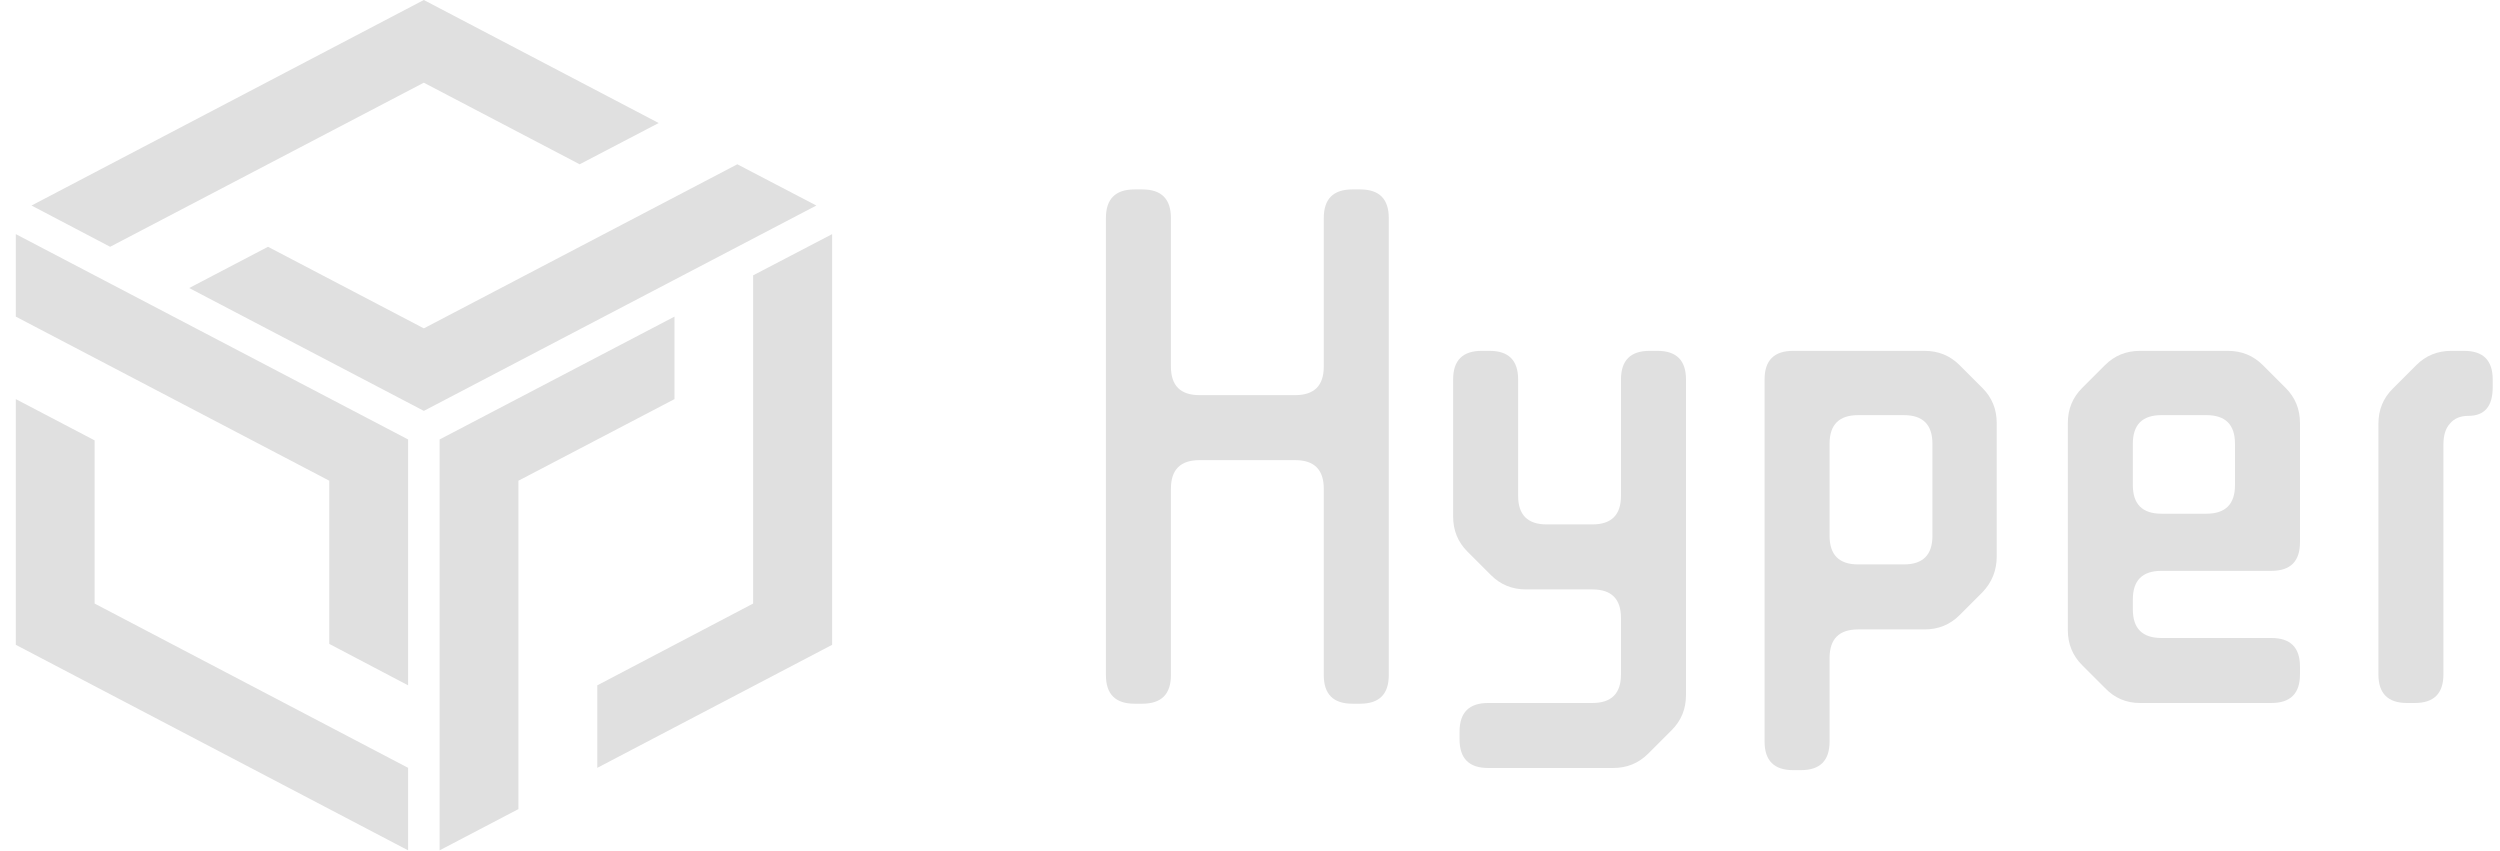
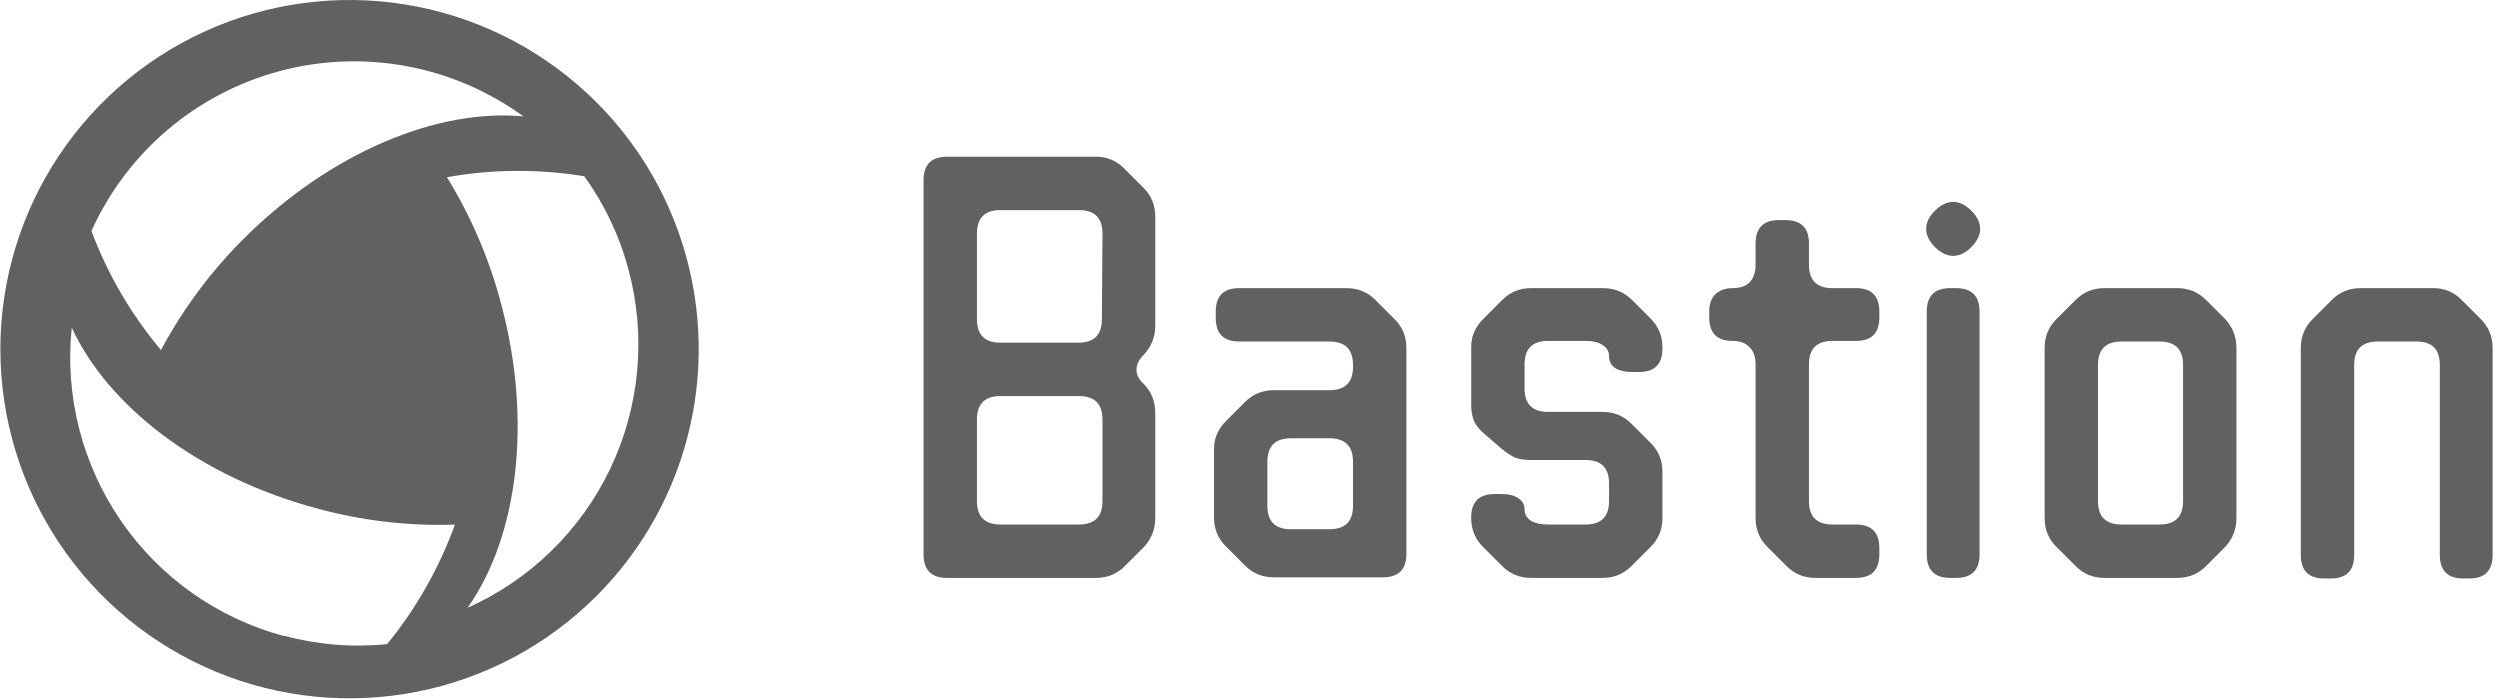
- <svg xmlns="http://www.w3.org/2000/svg" width="147" height="50" viewBox="0 0 147 50" fill="none">
-   <path fill-rule="evenodd" clip-rule="evenodd" d="M34.084 9.66L24.92 4.862L6.476 14.511L1.853 12.085L24.92 0L38.73 7.234L34.084 9.66ZM24.922 19.308L43.354 9.66L48 12.085L24.922 24.16L11.124 16.936L15.758 14.511L24.922 19.308ZM5.563 25.894L0.929 23.468V37.915L23.996 50V45.149L5.563 35.489V25.894ZM19.361 28.266L0.929 18.617V13.766L23.996 25.84V40.298L19.361 37.861V28.266ZM39.659 23.468V18.617L25.849 25.84V50L30.484 47.574V28.266L39.659 23.468ZM44.283 35.489V16.191L48.929 13.766V37.915L35.12 45.149V40.298L44.283 35.489Z" fill="#E0E0E0" />
-   <path d="M77.838 12.818C77.838 11.698 78.398 11.138 79.518 11.138H79.98C81.1 11.138 81.66 11.698 81.66 12.818V39.698C81.66 40.818 81.1 41.378 79.98 41.378H79.518C78.398 41.378 77.838 40.818 77.838 39.698V28.736C77.838 27.616 77.278 27.056 76.158 27.056H70.53C69.41 27.056 68.85 27.616 68.85 28.736V39.698C68.85 40.818 68.29 41.378 67.17 41.378H66.708C65.588 41.378 65.028 40.818 65.028 39.698V12.818C65.028 11.698 65.588 11.138 66.708 11.138H67.17C68.29 11.138 68.85 11.698 68.85 12.818V21.554C68.85 22.674 69.41 23.234 70.53 23.234H76.158C77.278 23.234 77.838 22.674 77.838 21.554V12.818Z" fill="#E0E0E0" />
-   <path d="M93.634 30.836C94.754 30.836 95.314 30.276 95.314 29.156V22.31C95.314 21.19 95.874 20.63 96.994 20.63H97.456C98.576 20.63 99.136 21.19 99.136 22.31V40.874C99.136 41.686 98.856 42.372 98.296 42.932L96.91 44.318C96.35 44.878 95.664 45.158 94.852 45.158H87.502C86.382 45.158 85.822 44.598 85.822 43.478V43.016C85.822 41.896 86.382 41.336 87.502 41.336H93.634C94.754 41.336 95.314 40.776 95.314 39.656V36.338C95.314 35.218 94.754 34.658 93.634 34.658H89.728C88.916 34.658 88.23 34.378 87.67 33.818L86.284 32.432C85.724 31.872 85.444 31.186 85.444 30.374V22.31C85.444 21.19 86.004 20.63 87.124 20.63H87.586C88.706 20.63 89.266 21.19 89.266 22.31V29.156C89.266 30.276 89.826 30.836 90.946 30.836H93.634Z" fill="#E0E0E0" />
-   <path d="M105.437 45.284C104.317 45.284 103.757 44.724 103.757 43.604V22.31C103.757 21.19 104.317 20.63 105.437 20.63H113.165C113.977 20.63 114.663 20.91 115.223 21.47L116.567 22.814C117.127 23.374 117.407 24.06 117.407 24.872V32.726C117.407 33.538 117.127 34.238 116.567 34.826L115.223 36.17C114.663 36.73 113.977 37.01 113.165 37.01H109.259C108.139 37.01 107.579 37.57 107.579 38.69V43.604C107.579 44.724 107.019 45.284 105.899 45.284H105.437ZM109.259 24.41C108.139 24.41 107.579 24.97 107.579 26.09V31.508C107.579 32.628 108.139 33.188 109.259 33.188H111.947C113.067 33.188 113.627 32.628 113.627 31.508V26.09C113.627 24.97 113.067 24.41 111.947 24.41H109.259Z" fill="#E0E0E0" />
-   <path d="M135.239 31.886C135.239 33.006 134.679 33.566 133.559 33.566H127.091C125.971 33.566 125.411 34.126 125.411 35.246V35.834C125.411 36.954 125.971 37.514 127.091 37.514H133.559C134.679 37.514 135.239 38.074 135.239 39.194V39.656C135.239 40.776 134.679 41.336 133.559 41.336H125.831C125.019 41.336 124.333 41.042 123.773 40.454L122.429 39.11C121.869 38.55 121.589 37.864 121.589 37.052V24.872C121.589 24.06 121.869 23.374 122.429 22.814L123.773 21.47C124.333 20.91 125.019 20.63 125.831 20.63H130.997C131.809 20.63 132.495 20.91 133.055 21.47L134.399 22.814C134.959 23.374 135.239 24.06 135.239 24.872V31.886ZM125.411 28.526C125.411 29.646 125.971 30.206 127.091 30.206H129.737C130.857 30.206 131.417 29.646 131.417 28.526V26.09C131.417 24.97 130.857 24.41 129.737 24.41H127.091C125.971 24.41 125.411 24.97 125.411 26.09V28.526Z" fill="#E0E0E0" />
-   <path d="M143.673 39.656C143.673 40.776 143.113 41.336 141.993 41.336H141.531C140.411 41.336 139.851 40.776 139.851 39.656V24.914C139.851 24.102 140.131 23.416 140.691 22.856L142.077 21.47C142.637 20.91 143.323 20.63 144.135 20.63H144.891C146.011 20.63 146.571 21.19 146.571 22.31V22.772C146.571 23.892 146.095 24.452 145.143 24.452C144.667 24.452 144.303 24.606 144.051 24.914C143.799 25.194 143.673 25.6 143.673 26.132V39.656Z" fill="#E0E0E0" />
+ <svg xmlns="http://www.w3.org/2000/svg" width="179" height="50" viewBox="0 0 179 50" fill="none">
+   <path d="M42.706 7.324C39.21 3.827 34.756 1.446 29.906 0.481C25.056 -0.484 20.03 0.011 15.461 1.903C10.893 3.795 6.988 6.999 4.241 11.11C1.494 15.222 0.027 20.055 0.027 25C0.027 29.945 1.494 34.778 4.241 38.89C6.988 43.001 10.893 46.205 15.461 48.097C20.03 49.989 25.056 50.484 29.906 49.519C34.756 48.554 39.21 46.173 42.706 42.676C47.394 37.988 50.027 31.63 50.027 25C50.027 18.37 47.394 12.012 42.706 7.324ZM6.547 16.54C7.807 13.746 9.674 11.267 12.012 9.285C14.349 7.303 17.1 5.867 20.062 5.081C23.025 4.295 26.125 4.18 29.138 4.742C32.151 5.305 35 6.533 37.479 8.335C31.343 7.756 23.661 10.892 17.434 17.108C15.084 19.454 13.092 22.135 11.525 25.062C9.393 22.526 7.709 19.643 6.547 16.54ZM20.331 45.54C15.586 44.268 11.45 41.347 8.666 37.3C5.881 33.253 4.63 28.346 5.138 23.46C7.718 29.062 14.229 34.153 22.775 36.426C25.965 37.291 29.267 37.675 32.57 37.562C31.447 40.668 29.807 43.561 27.718 46.119C25.24 46.37 22.736 46.166 20.331 45.517V45.54ZM35.888 21.778C35.046 18.574 33.736 15.511 32.002 12.688C35.251 12.109 38.575 12.086 41.831 12.619C43.289 14.637 44.364 16.906 45.002 19.312C46.276 24.058 45.815 29.102 43.703 33.539C41.591 37.975 37.966 41.513 33.479 43.517C37.025 38.506 38.161 30.29 35.888 21.778Z" fill="#616161" />
+   <path d="M82.717 23.318C82.717 24.13 82.437 24.83 81.877 25.418C81.541 25.754 81.373 26.104 81.373 26.468C81.373 26.804 81.513 27.112 81.793 27.392L81.877 27.476C82.437 28.036 82.717 28.736 82.717 29.576V37.094C82.717 37.906 82.437 38.606 81.877 39.194L80.533 40.538C79.973 41.098 79.287 41.378 78.475 41.378H67.807C66.687 41.378 66.127 40.818 66.127 39.698V12.902C66.127 11.782 66.687 11.222 67.807 11.222H78.475C79.287 11.222 79.973 11.516 80.533 12.104L81.877 13.448C82.437 14.008 82.717 14.694 82.717 15.506V23.318ZM71.629 15.044C70.509 15.044 69.949 15.604 69.949 16.724V22.856C69.949 23.976 70.509 24.536 71.629 24.536H77.215C78.335 24.536 78.895 23.976 78.895 22.856L78.937 16.724C78.937 15.604 78.377 15.044 77.257 15.044H71.629ZM78.937 30.038C78.937 28.918 78.377 28.358 77.257 28.358H71.629C70.509 28.358 69.949 28.918 69.949 30.038V35.876C69.949 36.996 70.509 37.556 71.629 37.556H77.257C78.377 37.556 78.937 36.996 78.937 35.876V30.038Z" fill="#616161" />
+   <path d="M91.206 41.336C90.394 41.336 89.708 41.056 89.148 40.496L87.762 39.11C87.202 38.55 86.922 37.864 86.922 37.052V32.18C86.922 31.76 86.992 31.396 87.132 31.088C87.272 30.752 87.496 30.43 87.804 30.122L89.148 28.778C89.708 28.218 90.394 27.938 91.206 27.938H95.196C96.316 27.938 96.876 27.378 96.876 26.258V26.132C96.876 25.012 96.316 24.452 95.196 24.452H88.728C87.608 24.452 87.048 23.892 87.048 22.772V22.31C87.048 21.19 87.608 20.63 88.728 20.63H96.414C97.226 20.63 97.912 20.91 98.472 21.47L99.858 22.856C100.418 23.416 100.698 24.102 100.698 24.914V39.656C100.698 40.776 100.138 41.336 99.018 41.336H91.206ZM96.876 33.062C96.876 31.942 96.316 31.382 95.196 31.382H92.424C91.304 31.382 90.744 31.942 90.744 33.062V36.212C90.744 37.332 91.304 37.892 92.424 37.892H95.196C96.316 37.892 96.876 37.332 96.876 36.212V33.062Z" fill="#616161" />
+   <path d="M116.888 26.636C116.356 26.636 115.936 26.538 115.628 26.342C115.348 26.146 115.208 25.866 115.208 25.502C115.208 25.166 115.054 24.9 114.746 24.704C114.466 24.508 114.06 24.41 113.528 24.41H110.84C109.72 24.41 109.16 24.97 109.16 26.09V27.812C109.16 28.932 109.72 29.492 110.84 29.492H114.746C115.558 29.492 116.244 29.772 116.804 30.332L118.19 31.718C118.75 32.278 119.03 32.964 119.03 33.776V37.094C119.03 37.906 118.75 38.592 118.19 39.152L116.804 40.538C116.244 41.098 115.558 41.378 114.746 41.378H109.622C108.81 41.378 108.124 41.098 107.564 40.538L106.178 39.152C105.618 38.592 105.338 37.906 105.338 37.094V37.052C105.338 35.932 105.898 35.372 107.018 35.372H107.48C108.012 35.372 108.418 35.47 108.698 35.666C109.006 35.862 109.16 36.128 109.16 36.464C109.16 36.8 109.3 37.066 109.58 37.262C109.888 37.458 110.308 37.556 110.84 37.556H113.528C114.648 37.556 115.208 36.996 115.208 35.876V34.616C115.208 33.496 114.648 32.936 113.528 32.936H109.58C109.16 32.936 108.796 32.88 108.488 32.768C108.18 32.628 107.858 32.418 107.522 32.138L106.262 31.046C105.926 30.766 105.688 30.472 105.548 30.164C105.408 29.828 105.338 29.436 105.338 28.988V24.872C105.338 24.452 105.408 24.088 105.548 23.78C105.688 23.444 105.912 23.122 106.22 22.814L107.564 21.47C108.124 20.91 108.81 20.63 109.622 20.63H114.746C115.586 20.63 116.286 20.91 116.846 21.47L118.19 22.814C118.75 23.374 119.03 24.06 119.03 24.872V24.956C119.03 26.076 118.47 26.636 117.35 26.636H116.888Z" fill="#616161" />
+   <path d="M132.881 37.556C134.001 37.556 134.561 38.116 134.561 39.236V39.698C134.561 40.818 134.001 41.378 132.881 41.378H129.983C129.171 41.378 128.485 41.098 127.925 40.538L126.539 39.152C125.979 38.592 125.699 37.906 125.699 37.094V26.09C125.699 25.558 125.559 25.152 125.279 24.872C124.999 24.564 124.593 24.41 124.061 24.41C122.941 24.41 122.381 23.85 122.381 22.73V22.31C122.381 21.778 122.521 21.372 122.801 21.092C123.109 20.784 123.529 20.63 124.061 20.63C124.593 20.63 124.999 20.49 125.279 20.21C125.559 19.902 125.699 19.482 125.699 18.95V17.438C125.699 16.318 126.259 15.758 127.379 15.758H127.841C128.961 15.758 129.521 16.318 129.521 17.438V18.95C129.521 20.07 130.081 20.63 131.201 20.63H132.881C134.001 20.63 134.561 21.19 134.561 22.31V22.73C134.561 23.85 134.001 24.41 132.881 24.41H131.201C130.081 24.41 129.521 24.97 129.521 26.09V35.876C129.521 36.996 130.081 37.556 131.201 37.556H132.881Z" fill="#616161" />
+   <path d="M138.544 15.086C138.964 14.666 139.398 14.456 139.846 14.456C140.294 14.456 140.728 14.666 141.148 15.086C141.568 15.506 141.778 15.94 141.778 16.388C141.778 16.836 141.568 17.27 141.148 17.69C140.728 18.11 140.294 18.32 139.846 18.32C139.398 18.32 138.964 18.11 138.544 17.69C138.124 17.27 137.914 16.836 137.914 16.388C137.914 15.94 138.124 15.506 138.544 15.086ZM137.956 22.31C137.956 21.19 138.516 20.63 139.636 20.63H140.056C141.176 20.63 141.736 21.19 141.736 22.31V39.698C141.736 40.818 141.176 41.378 140.056 41.378H139.636C138.516 41.378 137.956 40.818 137.956 39.698V22.31Z" fill="#616161" />
+   <path d="M159.289 22.814C159.849 23.402 160.129 24.102 160.129 24.914V37.094C160.129 37.906 159.849 38.606 159.289 39.194L157.945 40.538C157.385 41.098 156.699 41.378 155.887 41.378H150.679C149.867 41.378 149.181 41.098 148.621 40.538L147.235 39.152C146.675 38.592 146.395 37.906 146.395 37.094V24.914C146.395 24.102 146.675 23.416 147.235 22.856L148.621 21.47C149.181 20.91 149.867 20.63 150.679 20.63H155.887C156.699 20.63 157.385 20.91 157.945 21.47L159.289 22.814ZM156.307 26.132C156.307 25.012 155.747 24.452 154.627 24.452H151.897C150.777 24.452 150.217 25.012 150.217 26.132V35.876C150.217 36.996 150.777 37.556 151.897 37.556H154.627C155.747 37.556 156.307 36.996 156.307 35.876V26.132Z" fill="#616161" />
+   <path d="M168.56 39.74C168.56 40.86 168 41.42 166.88 41.42H166.418C165.298 41.42 164.738 40.86 164.738 39.74V24.914C164.738 24.102 165.018 23.416 165.578 22.856L166.964 21.47C167.524 20.91 168.21 20.63 169.022 20.63H174.23C175.042 20.63 175.728 20.924 176.288 21.512L177.632 22.856C178.192 23.416 178.472 24.102 178.472 24.914V39.74C178.472 40.86 177.912 41.42 176.792 41.42H176.372C175.252 41.42 174.692 40.86 174.692 39.74V26.132C174.692 25.012 174.132 24.452 173.012 24.452H170.24C169.12 24.452 168.56 25.012 168.56 26.132V39.74Z" fill="#616161" />
</svg>
